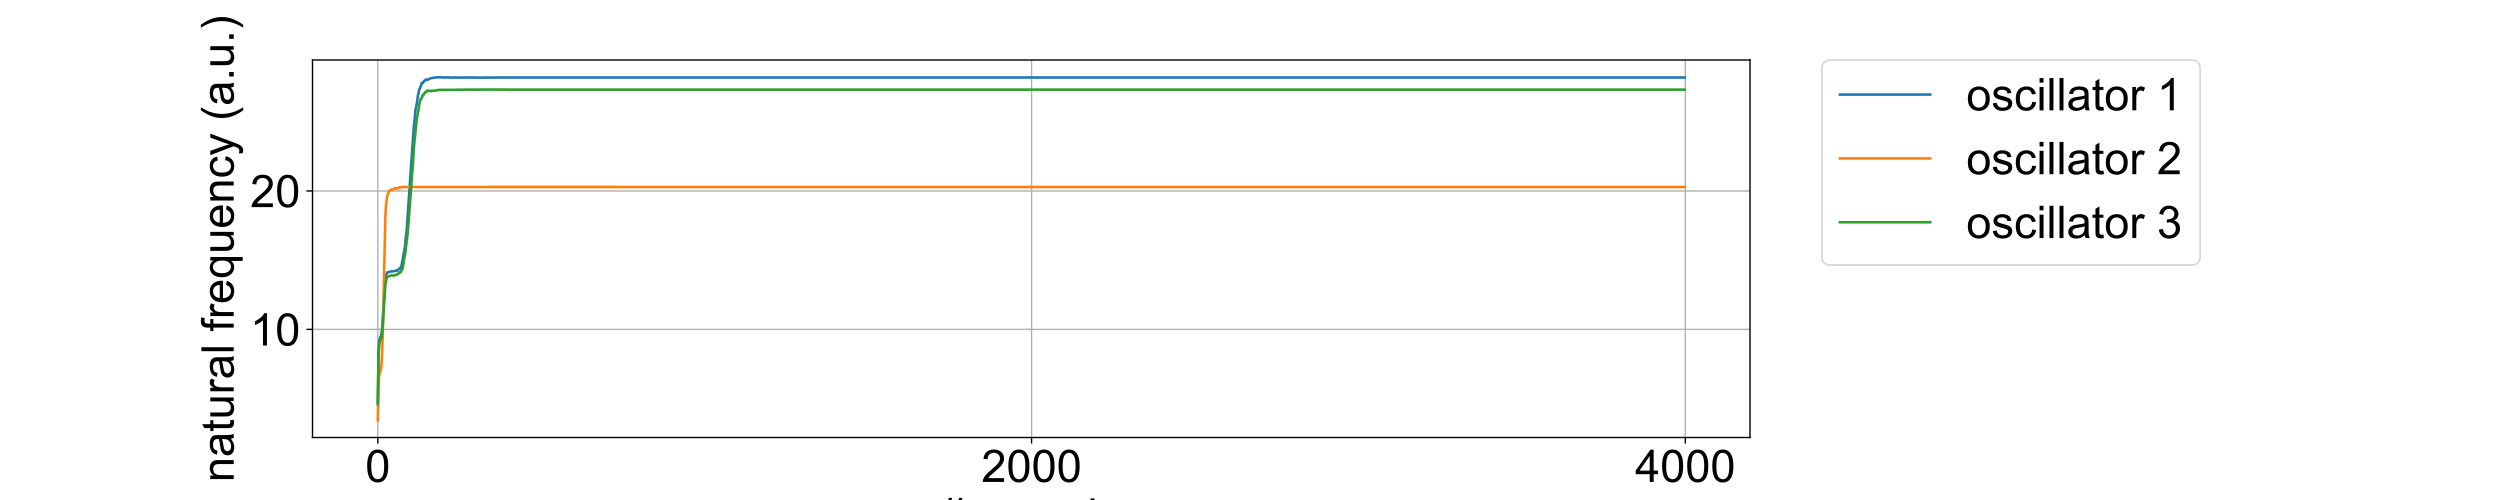
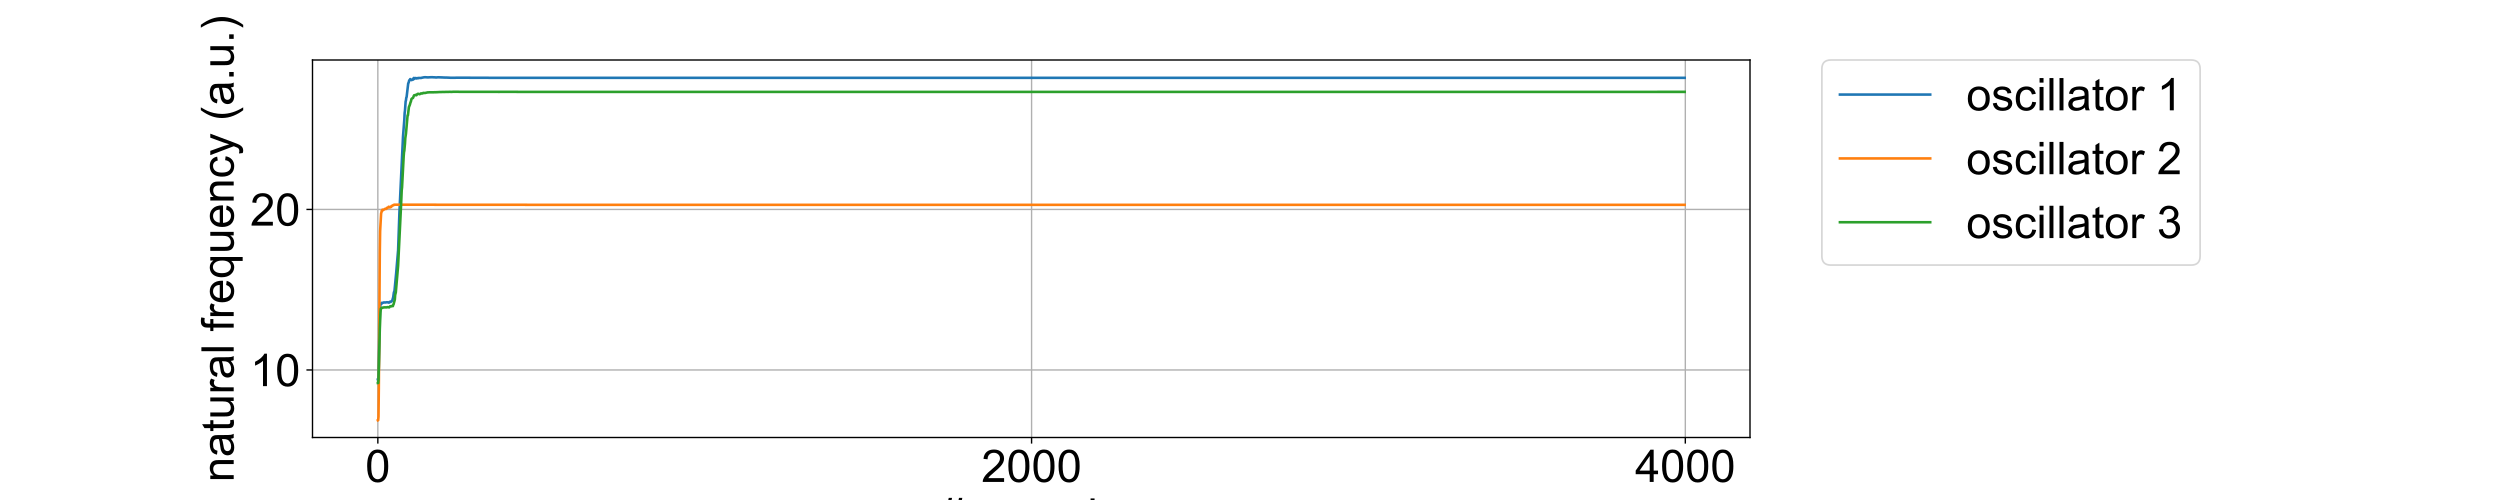
<svg xmlns="http://www.w3.org/2000/svg" xmlns:xlink="http://www.w3.org/1999/xlink" height="288pt" version="1.1" viewBox="0 0 1440 288" width="1440pt">
  <defs>
    <style type="text/css">
*{stroke-linecap:butt;stroke-linejoin:round;}
  </style>
  </defs>
  <g id="figure_1">
    <g id="patch_1">
      <path d="M 0 288  L 1440 288  L 1440 0  L 0 0  z " style="fill:#ffffff;" />
    </g>
    <g id="axes_1">
      <g id="patch_2">
        <path d="M 180 252  L 1008 252  L 1008 34.56  L 180 34.56  z " style="fill:#ffffff;" />
      </g>
      <g id="matplotlib.axis_1">
        <g id="xtick_1">
          <g id="line2d_1">
-             <path clip-path="url(#p3f99eeb47d)" d="M 217.636 252  L 217.636 34.56  " style="fill:none;stroke:#b0b0b0;stroke-linecap:square;stroke-width:0.8;" />
+             <path clip-path="url(#pdbcc07d86a)" d="M 217.636 252  L 217.636 34.56  " style="fill:none;stroke:#b0b0b0;stroke-linecap:square;stroke-width:0.8;" />
          </g>
          <g id="line2d_2">
            <defs>
-               <path d="M 0 0  L 0 3.5  " id="m86f61ef25c" style="stroke:#000000;stroke-width:0.8;" />
-             </defs>
-             <g>
-               <use style="stroke:#000000;stroke-width:0.8;" x="217.636" xlink:href="#m86f61ef25c" y="252" />
+               <path d="M 0 0  L 0 3.5  " id="m9ce896237a" style="stroke:#000000;stroke-width:0.8;" />
+             </defs>
+             <g>
+               <use style="stroke:#000000;stroke-width:0.8;" x="217.636" xlink:href="#m9ce896237a" y="252" />
            </g>
          </g>
          <g id="text_1">
            <defs>
              <path d="M 4.156 35.297  Q 4.156 48 6.766 55.734  Q 9.375 63.484 14.516 67.672  Q 19.672 71.875 27.484 71.875  Q 33.25 71.875 37.594 69.547  Q 41.938 67.234 44.766 62.859  Q 47.609 58.5 49.219 52.219  Q 50.828 45.953 50.828 35.297  Q 50.828 22.703 48.234 14.969  Q 45.656 7.234 40.5 3  Q 35.359 -1.219 27.484 -1.219  Q 17.141 -1.219 11.234 6.203  Q 4.156 15.141 4.156 35.297  z M 13.188 35.297  Q 13.188 17.672 17.312 11.828  Q 21.438 6 27.484 6  Q 33.547 6 37.672 11.859  Q 41.797 17.719 41.797 35.297  Q 41.797 52.984 37.672 58.781  Q 33.547 64.594 27.391 64.594  Q 21.344 64.594 17.719 59.469  Q 13.188 52.938 13.188 35.297  z " id="ArialMT-48" />
            </defs>
            <g transform="translate(210.4071 277.6103)scale(0.26 -0.26)">
              <use xlink:href="#ArialMT-48" />
            </g>
          </g>
        </g>
        <g id="xtick_2">
          <g id="line2d_3">
-             <path clip-path="url(#p3f99eeb47d)" d="M 594.188 252  L 594.188 34.56  " style="fill:none;stroke:#b0b0b0;stroke-linecap:square;stroke-width:0.8;" />
+             <path clip-path="url(#pdbcc07d86a)" d="M 594.188 252  L 594.188 34.56  " style="fill:none;stroke:#b0b0b0;stroke-linecap:square;stroke-width:0.8;" />
          </g>
          <g id="line2d_4">
            <g>
-               <use style="stroke:#000000;stroke-width:0.8;" x="594.188" xlink:href="#m86f61ef25c" y="252" />
+               <use style="stroke:#000000;stroke-width:0.8;" x="594.188" xlink:href="#m9ce896237a" y="252" />
            </g>
          </g>
          <g id="text_2">
            <defs>
              <path d="M 50.344 8.453  L 50.344 0  L 3.031 0  Q 2.938 3.172 4.047 6.109  Q 5.859 10.938 9.828 15.625  Q 13.812 20.312 21.344 26.469  Q 33.016 36.031 37.109 41.625  Q 41.219 47.219 41.219 52.203  Q 41.219 57.422 37.469 61  Q 33.734 64.594 27.734 64.594  Q 21.391 64.594 17.578 60.781  Q 13.766 56.984 13.719 50.25  L 4.688 51.172  Q 5.609 61.281 11.656 66.578  Q 17.719 71.875 27.938 71.875  Q 38.234 71.875 44.234 66.156  Q 50.25 60.453 50.25 52  Q 50.25 47.703 48.484 43.547  Q 46.734 39.406 42.656 34.812  Q 38.578 30.219 29.109 22.219  Q 21.188 15.578 18.938 13.203  Q 16.703 10.844 15.234 8.453  z " id="ArialMT-50" />
            </defs>
            <g transform="translate(565.2714 277.6103)scale(0.26 -0.26)">
              <use xlink:href="#ArialMT-50" />
              <use x="55.615" xlink:href="#ArialMT-48" />
              <use x="111.23" xlink:href="#ArialMT-48" />
              <use x="166.846" xlink:href="#ArialMT-48" />
            </g>
          </g>
        </g>
        <g id="xtick_3">
          <g id="line2d_5">
-             <path clip-path="url(#p3f99eeb47d)" d="M 970.74 252  L 970.74 34.56  " style="fill:none;stroke:#b0b0b0;stroke-linecap:square;stroke-width:0.8;" />
+             <path clip-path="url(#pdbcc07d86a)" d="M 970.74 252  L 970.74 34.56  " style="fill:none;stroke:#b0b0b0;stroke-linecap:square;stroke-width:0.8;" />
          </g>
          <g id="line2d_6">
            <g>
-               <use style="stroke:#000000;stroke-width:0.8;" x="970.74" xlink:href="#m86f61ef25c" y="252" />
+               <use style="stroke:#000000;stroke-width:0.8;" x="970.74" xlink:href="#m9ce896237a" y="252" />
            </g>
          </g>
          <g id="text_3">
            <defs>
              <path d="M 32.328 0  L 32.328 17.141  L 1.266 17.141  L 1.266 25.203  L 33.938 71.578  L 41.109 71.578  L 41.109 25.203  L 50.781 25.203  L 50.781 17.141  L 41.109 17.141  L 41.109 0  z M 32.328 25.203  L 32.328 57.469  L 9.906 25.203  z " id="ArialMT-52" />
            </defs>
            <g transform="translate(941.8233 277.6103)scale(0.26 -0.26)">
              <use xlink:href="#ArialMT-52" />
              <use x="55.615" xlink:href="#ArialMT-48" />
              <use x="111.23" xlink:href="#ArialMT-48" />
              <use x="166.846" xlink:href="#ArialMT-48" />
            </g>
          </g>
        </g>
        <g id="text_4">
          <defs>
            <path d="M 5.031 -1.219  L 9.281 19.578  L 1.031 19.578  L 1.031 26.859  L 10.75 26.859  L 14.359 44.578  L 1.031 44.578  L 1.031 51.859  L 15.828 51.859  L 20.062 72.797  L 27.391 72.797  L 23.141 51.859  L 38.531 51.859  L 42.781 72.797  L 50.141 72.797  L 45.906 51.859  L 54.344 51.859  L 54.344 44.578  L 44.438 44.578  L 40.766 26.859  L 54.344 26.859  L 54.344 19.578  L 39.312 19.578  L 35.062 -1.219  L 27.734 -1.219  L 31.938 19.578  L 16.609 19.578  L 12.359 -1.219  z M 18.062 26.859  L 33.406 26.859  L 37.062 44.578  L 21.688 44.578  z " id="ArialMT-35" />
            <path id="ArialMT-32" />
            <path d="M 3.078 15.484  L 11.766 16.844  Q 12.5 11.625 15.844 8.844  Q 19.188 6.062 25.203 6.062  Q 31.25 6.062 34.172 8.516  Q 37.109 10.984 37.109 14.312  Q 37.109 17.281 34.516 19  Q 32.719 20.172 25.531 21.969  Q 15.875 24.422 12.141 26.203  Q 8.406 27.984 6.469 31.125  Q 4.547 34.281 4.547 38.094  Q 4.547 41.547 6.125 44.5  Q 7.719 47.469 10.453 49.422  Q 12.5 50.922 16.031 51.969  Q 19.578 53.031 23.641 53.031  Q 29.734 53.031 34.344 51.266  Q 38.969 49.516 41.156 46.5  Q 43.359 43.5 44.188 38.484  L 35.594 37.312  Q 35.016 41.312 32.203 43.547  Q 29.391 45.797 24.266 45.797  Q 18.219 45.797 15.625 43.797  Q 13.031 41.797 13.031 39.109  Q 13.031 37.406 14.109 36.031  Q 15.188 34.625 17.484 33.688  Q 18.797 33.203 25.25 31.453  Q 34.578 28.953 38.25 27.359  Q 41.938 25.781 44.031 22.75  Q 46.141 19.734 46.141 15.234  Q 46.141 10.844 43.578 6.953  Q 41.016 3.078 36.172 0.953  Q 31.344 -1.172 25.25 -1.172  Q 15.141 -1.172 9.844 3.031  Q 4.547 7.234 3.078 15.484  z " id="ArialMT-115" />
            <path d="M 40.438 6.391  Q 35.547 2.25 31.031 0.531  Q 26.516 -1.172 21.344 -1.172  Q 12.797 -1.172 8.203 3  Q 3.609 7.172 3.609 13.672  Q 3.609 17.484 5.344 20.625  Q 7.078 23.781 9.891 25.688  Q 12.703 27.594 16.219 28.562  Q 18.797 29.25 24.031 29.891  Q 34.672 31.156 39.703 32.906  Q 39.75 34.719 39.75 35.203  Q 39.75 40.578 37.25 42.781  Q 33.891 45.75 27.25 45.75  Q 21.047 45.75 18.094 43.578  Q 15.141 41.406 13.719 35.891  L 5.125 37.062  Q 6.297 42.578 8.984 45.969  Q 11.672 49.359 16.75 51.188  Q 21.828 53.031 28.516 53.031  Q 35.156 53.031 39.297 51.469  Q 43.453 49.906 45.406 47.531  Q 47.359 45.172 48.141 41.547  Q 48.578 39.312 48.578 33.453  L 48.578 21.734  Q 48.578 9.469 49.141 6.219  Q 49.703 2.984 51.375 0  L 42.188 0  Q 40.828 2.734 40.438 6.391  z M 39.703 26.031  Q 34.906 24.078 25.344 22.703  Q 19.922 21.922 17.672 20.938  Q 15.438 19.969 14.203 18.094  Q 12.984 16.219 12.984 13.922  Q 12.984 10.406 15.641 8.062  Q 18.312 5.719 23.438 5.719  Q 28.516 5.719 32.469 7.938  Q 36.422 10.156 38.281 14.016  Q 39.703 17 39.703 22.797  z " id="ArialMT-97" />
            <path d="M 6.594 0  L 6.594 51.859  L 14.453 51.859  L 14.453 44.578  Q 16.891 48.391 20.938 50.703  Q 25 53.031 30.172 53.031  Q 35.938 53.031 39.625 50.641  Q 43.312 48.25 44.828 43.953  Q 50.984 53.031 60.844 53.031  Q 68.562 53.031 72.703 48.75  Q 76.859 44.484 76.859 35.594  L 76.859 0  L 68.109 0  L 68.109 32.672  Q 68.109 37.938 67.25 40.25  Q 66.406 42.578 64.156 43.984  Q 61.922 45.406 58.891 45.406  Q 53.422 45.406 49.797 41.766  Q 46.188 38.141 46.188 30.125  L 46.188 0  L 37.406 0  L 37.406 33.688  Q 37.406 39.547 35.25 42.469  Q 33.109 45.406 28.219 45.406  Q 24.516 45.406 21.359 43.453  Q 18.219 41.5 16.797 37.734  Q 15.375 33.984 15.375 26.906  L 15.375 0  z " id="ArialMT-109" />
            <path d="M 6.594 -19.875  L 6.594 51.859  L 14.594 51.859  L 14.594 45.125  Q 17.438 49.078 21 51.047  Q 24.562 53.031 29.641 53.031  Q 36.281 53.031 41.359 49.609  Q 46.438 46.188 49.016 39.953  Q 51.609 33.734 51.609 26.312  Q 51.609 18.359 48.75 11.984  Q 45.906 5.609 40.453 2.219  Q 35.016 -1.172 29 -1.172  Q 24.609 -1.172 21.109 0.688  Q 17.625 2.547 15.375 5.375  L 15.375 -19.875  z M 14.547 25.641  Q 14.547 15.625 18.594 10.844  Q 22.656 6.062 28.422 6.062  Q 34.281 6.062 38.453 11.016  Q 42.625 15.969 42.625 26.375  Q 42.625 36.281 38.547 41.203  Q 34.469 46.141 28.812 46.141  Q 23.188 46.141 18.859 40.891  Q 14.547 35.641 14.547 25.641  z " id="ArialMT-112" />
            <path d="M 6.391 0  L 6.391 71.578  L 15.188 71.578  L 15.188 0  z " id="ArialMT-108" />
            <path d="M 42.094 16.703  L 51.172 15.578  Q 49.031 7.625 43.219 3.219  Q 37.406 -1.172 28.375 -1.172  Q 17 -1.172 10.328 5.828  Q 3.656 12.844 3.656 25.484  Q 3.656 38.578 10.391 45.797  Q 17.141 53.031 27.875 53.031  Q 38.281 53.031 44.875 45.953  Q 51.469 38.875 51.469 26.031  Q 51.469 25.25 51.422 23.688  L 12.75 23.688  Q 13.234 15.141 17.578 10.594  Q 21.922 6.062 28.422 6.062  Q 33.25 6.062 36.672 8.594  Q 40.094 11.141 42.094 16.703  z M 13.234 30.906  L 42.188 30.906  Q 41.609 37.453 38.875 40.719  Q 34.672 45.797 27.984 45.797  Q 21.922 45.797 17.797 41.75  Q 13.672 37.703 13.234 30.906  z " id="ArialMT-101" />
          </defs>
          <g transform="translate(541.2545 305.705)scale(0.26 -0.26)">
            <use xlink:href="#ArialMT-35" />
            <use x="55.615" xlink:href="#ArialMT-32" />
            <use x="83.398" xlink:href="#ArialMT-115" />
            <use x="133.398" xlink:href="#ArialMT-97" />
            <use x="189.014" xlink:href="#ArialMT-109" />
            <use x="272.314" xlink:href="#ArialMT-112" />
            <use x="327.93" xlink:href="#ArialMT-108" />
            <use x="350.146" xlink:href="#ArialMT-101" />
          </g>
        </g>
      </g>
      <g id="matplotlib.axis_2">
        <g id="ytick_1">
          <g id="line2d_7">
-             <path clip-path="url(#p3f99eeb47d)" d="M 180 189.728  L 1008 189.728  " style="fill:none;stroke:#b0b0b0;stroke-linecap:square;stroke-width:0.8;" />
+             <path clip-path="url(#pdbcc07d86a)" d="M 180 213.107  L 1008 213.107  " style="fill:none;stroke:#b0b0b0;stroke-linecap:square;stroke-width:0.8;" />
          </g>
          <g id="line2d_8">
            <defs>
-               <path d="M 0 0  L -3.5 0  " id="me1444a6818" style="stroke:#000000;stroke-width:0.8;" />
-             </defs>
-             <g>
-               <use style="stroke:#000000;stroke-width:0.8;" x="180" xlink:href="#me1444a6818" y="189.728" />
+               <path d="M 0 0  L -3.5 0  " id="m79bd5d3bed" style="stroke:#000000;stroke-width:0.8;" />
+             </defs>
+             <g>
+               <use style="stroke:#000000;stroke-width:0.8;" x="180" xlink:href="#m79bd5d3bed" y="213.107" />
            </g>
          </g>
          <g id="text_5">
            <defs>
              <path d="M 37.25 0  L 28.469 0  L 28.469 56  Q 25.297 52.984 20.141 49.953  Q 14.984 46.922 10.891 45.406  L 10.891 53.906  Q 18.266 57.375 23.781 62.297  Q 29.297 67.234 31.594 71.875  L 37.25 71.875  z " id="ArialMT-49" />
            </defs>
-             <g transform="translate(144.0831 199.0329)scale(0.26 -0.26)">
+             <g transform="translate(144.0831 222.4123)scale(0.26 -0.26)">
              <use xlink:href="#ArialMT-49" />
              <use x="55.615" xlink:href="#ArialMT-48" />
            </g>
          </g>
        </g>
        <g id="ytick_2">
          <g id="line2d_9">
-             <path clip-path="url(#p3f99eeb47d)" d="M 180 109.997  L 1008 109.997  " style="fill:none;stroke:#b0b0b0;stroke-linecap:square;stroke-width:0.8;" />
+             <path clip-path="url(#pdbcc07d86a)" d="M 180 120.633  L 1008 120.633  " style="fill:none;stroke:#b0b0b0;stroke-linecap:square;stroke-width:0.8;" />
          </g>
          <g id="line2d_10">
            <g>
-               <use style="stroke:#000000;stroke-width:0.8;" x="180" xlink:href="#me1444a6818" y="109.997" />
+               <use style="stroke:#000000;stroke-width:0.8;" x="180" xlink:href="#m79bd5d3bed" y="120.633" />
            </g>
          </g>
          <g id="text_6">
-             <g transform="translate(144.0831 119.3023)scale(0.26 -0.26)">
+             <g transform="translate(144.0831 129.9383)scale(0.26 -0.26)">
              <use xlink:href="#ArialMT-50" />
              <use x="55.615" xlink:href="#ArialMT-48" />
            </g>
          </g>
        </g>
        <g id="text_7">
          <defs>
            <path d="M 6.594 0  L 6.594 51.859  L 14.5 51.859  L 14.5 44.484  Q 20.219 53.031 31 53.031  Q 35.688 53.031 39.625 51.344  Q 43.562 49.656 45.516 46.922  Q 47.469 44.188 48.25 40.438  Q 48.734 37.984 48.734 31.891  L 48.734 0  L 39.938 0  L 39.938 31.547  Q 39.938 36.922 38.906 39.578  Q 37.891 42.234 35.281 43.812  Q 32.672 45.406 29.156 45.406  Q 23.531 45.406 19.453 41.844  Q 15.375 38.281 15.375 28.328  L 15.375 0  z " id="ArialMT-110" />
            <path d="M 25.781 7.859  L 27.047 0.094  Q 23.344 -0.688 20.406 -0.688  Q 15.625 -0.688 12.984 0.828  Q 10.359 2.344 9.281 4.812  Q 8.203 7.281 8.203 15.188  L 8.203 45.016  L 1.766 45.016  L 1.766 51.859  L 8.203 51.859  L 8.203 64.703  L 16.938 69.969  L 16.938 51.859  L 25.781 51.859  L 25.781 45.016  L 16.938 45.016  L 16.938 14.703  Q 16.938 10.938 17.406 9.859  Q 17.875 8.797 18.922 8.156  Q 19.969 7.516 21.922 7.516  Q 23.391 7.516 25.781 7.859  z " id="ArialMT-116" />
            <path d="M 40.578 0  L 40.578 7.625  Q 34.516 -1.172 24.125 -1.172  Q 19.531 -1.172 15.547 0.578  Q 11.578 2.344 9.641 5  Q 7.719 7.672 6.938 11.531  Q 6.391 14.109 6.391 19.734  L 6.391 51.859  L 15.188 51.859  L 15.188 23.094  Q 15.188 16.219 15.719 13.812  Q 16.547 10.359 19.234 8.375  Q 21.922 6.391 25.875 6.391  Q 29.828 6.391 33.297 8.422  Q 36.766 10.453 38.203 13.938  Q 39.656 17.438 39.656 24.078  L 39.656 51.859  L 48.438 51.859  L 48.438 0  z " id="ArialMT-117" />
            <path d="M 6.5 0  L 6.5 51.859  L 14.406 51.859  L 14.406 44  Q 17.438 49.516 20 51.266  Q 22.562 53.031 25.641 53.031  Q 30.078 53.031 34.672 50.203  L 31.641 42.047  Q 28.422 43.953 25.203 43.953  Q 22.312 43.953 20.016 42.219  Q 17.719 40.484 16.75 37.406  Q 15.281 32.719 15.281 27.156  L 15.281 0  z " id="ArialMT-114" />
            <path d="M 8.688 0  L 8.688 45.016  L 0.922 45.016  L 0.922 51.859  L 8.688 51.859  L 8.688 57.375  Q 8.688 62.594 9.625 65.141  Q 10.891 68.562 14.078 70.672  Q 17.281 72.797 23.047 72.797  Q 26.766 72.797 31.25 71.922  L 29.938 64.266  Q 27.203 64.75 24.75 64.75  Q 20.75 64.75 19.094 63.031  Q 17.438 61.328 17.438 56.641  L 17.438 51.859  L 27.547 51.859  L 27.547 45.016  L 17.438 45.016  L 17.438 0  z " id="ArialMT-102" />
            <path d="M 39.656 -19.875  L 39.656 5.516  Q 37.594 2.641 33.906 0.734  Q 30.219 -1.172 26.078 -1.172  Q 16.844 -1.172 10.172 6.203  Q 3.516 13.578 3.516 26.422  Q 3.516 34.234 6.219 40.422  Q 8.938 46.625 14.078 49.828  Q 19.234 53.031 25.391 53.031  Q 35.016 53.031 40.531 44.922  L 40.531 51.859  L 48.438 51.859  L 48.438 -19.875  z M 12.547 26.078  Q 12.547 16.062 16.75 11.062  Q 20.953 6.062 26.812 6.062  Q 32.422 6.062 36.469 10.812  Q 40.531 15.578 40.531 25.297  Q 40.531 35.641 36.25 40.859  Q 31.984 46.094 26.219 46.094  Q 20.516 46.094 16.531 41.234  Q 12.547 36.375 12.547 26.078  z " id="ArialMT-113" />
            <path d="M 40.438 19  L 49.078 17.875  Q 47.656 8.938 41.812 3.875  Q 35.984 -1.172 27.484 -1.172  Q 16.844 -1.172 10.375 5.781  Q 3.906 12.75 3.906 25.734  Q 3.906 34.125 6.688 40.422  Q 9.469 46.734 15.156 49.875  Q 20.844 53.031 27.547 53.031  Q 35.984 53.031 41.359 48.75  Q 46.734 44.484 48.25 36.625  L 39.703 35.297  Q 38.484 40.531 35.375 43.156  Q 32.281 45.797 27.875 45.797  Q 21.234 45.797 17.078 41.031  Q 12.938 36.281 12.938 25.984  Q 12.938 15.531 16.938 10.797  Q 20.953 6.062 27.391 6.062  Q 32.562 6.062 36.031 9.234  Q 39.5 12.406 40.438 19  z " id="ArialMT-99" />
            <path d="M 6.203 -19.969  L 5.219 -11.719  Q 8.109 -12.5 10.25 -12.5  Q 13.188 -12.5 14.938 -11.516  Q 16.703 -10.547 17.828 -8.797  Q 18.656 -7.469 20.516 -2.25  Q 20.75 -1.516 21.297 -0.094  L 1.609 51.859  L 11.078 51.859  L 21.875 21.828  Q 23.969 16.109 25.641 9.812  Q 27.156 15.875 29.25 21.625  L 40.328 51.859  L 49.125 51.859  L 29.391 -0.875  Q 26.219 -9.422 24.469 -12.641  Q 22.125 -17 19.094 -19.016  Q 16.062 -21.047 11.859 -21.047  Q 9.328 -21.047 6.203 -19.969  z " id="ArialMT-121" />
            <path d="M 23.391 -21.047  Q 16.109 -11.859 11.078 0.438  Q 6.062 12.75 6.062 25.922  Q 6.062 37.547 9.812 48.188  Q 14.203 60.547 23.391 72.797  L 29.688 72.797  Q 23.781 62.641 21.875 58.297  Q 18.891 51.562 17.188 44.234  Q 15.094 35.109 15.094 25.875  Q 15.094 2.391 29.688 -21.047  z " id="ArialMT-40" />
            <path d="M 9.078 0  L 9.078 10.016  L 19.094 10.016  L 19.094 0  z " id="ArialMT-46" />
            <path d="M 12.359 -21.047  L 6.062 -21.047  Q 20.656 2.391 20.656 25.875  Q 20.656 35.062 18.562 44.094  Q 16.891 51.422 13.922 58.156  Q 12.016 62.547 6.062 72.797  L 12.359 72.797  Q 21.531 60.547 25.922 48.188  Q 29.688 37.547 29.688 25.922  Q 29.688 12.75 24.625 0.438  Q 19.578 -11.859 12.359 -21.047  z " id="ArialMT-41" />
          </defs>
          <g transform="translate(134.6109 277.6736)rotate(-90)scale(0.26 -0.26)">
            <use xlink:href="#ArialMT-110" />
            <use x="55.615" xlink:href="#ArialMT-97" />
            <use x="111.23" xlink:href="#ArialMT-116" />
            <use x="139.014" xlink:href="#ArialMT-117" />
            <use x="194.629" xlink:href="#ArialMT-114" />
            <use x="227.93" xlink:href="#ArialMT-97" />
            <use x="283.545" xlink:href="#ArialMT-108" />
            <use x="305.762" xlink:href="#ArialMT-32" />
            <use x="333.545" xlink:href="#ArialMT-102" />
            <use x="361.328" xlink:href="#ArialMT-114" />
            <use x="394.629" xlink:href="#ArialMT-101" />
            <use x="450.244" xlink:href="#ArialMT-113" />
            <use x="505.859" xlink:href="#ArialMT-117" />
            <use x="561.475" xlink:href="#ArialMT-101" />
            <use x="617.09" xlink:href="#ArialMT-110" />
            <use x="672.705" xlink:href="#ArialMT-99" />
            <use x="722.705" xlink:href="#ArialMT-121" />
            <use x="772.705" xlink:href="#ArialMT-32" />
            <use x="800.488" xlink:href="#ArialMT-40" />
            <use x="833.789" xlink:href="#ArialMT-97" />
            <use x="889.404" xlink:href="#ArialMT-46" />
            <use x="917.188" xlink:href="#ArialMT-117" />
            <use x="972.803" xlink:href="#ArialMT-46" />
            <use x="1000.586" xlink:href="#ArialMT-41" />
          </g>
        </g>
      </g>
      <g id="line2d_11">
-         <path clip-path="url(#p3f99eeb47d)" d="M 217.636 232.012  L 218.013 203.898  L 218.389 196.859  L 218.766 194.978  L 219.519 193.17  L 219.896 191.187  L 220.272 186.945  L 220.837 176.753  L 221.402 166.445  L 221.967 160.671  L 222.343 158.557  L 222.908 157.255  L 223.285 156.813  L 224.979 156.398  L 226.674 156.258  L 227.427 156.153  L 227.803 155.993  L 228.368 155.805  L 228.745 155.959  L 229.498 155.253  L 230.063 154.623  L 230.627 154.824  L 231.004 153.805  L 231.192 153.398  L 231.945 149.554  L 232.322 146.915  L 232.51 146.274  L 232.887 144.301  L 233.263 141.997  L 233.452 140.437  L 233.64 137.425  L 234.205 133.328  L 238.347 73.145  L 238.723 70.124  L 239.288 63.393  L 239.476 62.883  L 239.853 60.885  L 240.229 58.853  L 240.794 54.672  L 241.171 53.454  L 241.359 51.995  L 241.736 50.981  L 241.924 50.88  L 242.112 50.033  L 242.489 49.473  L 242.865 47.776  L 243.242 47.943  L 243.618 47.834  L 243.807 47.229  L 244.183 46.997  L 244.372 46.513  L 244.56 46.512  L 245.125 45.905  L 245.313 46.155  L 245.501 46.112  L 245.689 45.739  L 246.631 45.866  L 247.572 45.327  L 248.137 45.074  L 249.643 44.827  L 250.773 44.661  L 251.338 44.557  L 251.526 44.583  L 251.714 44.444  L 252.279 44.527  L 253.785 44.515  L 254.35 44.509  L 255.668 44.66  L 256.609 44.603  L 258.304 44.559  L 258.681 44.646  L 260.752 44.68  L 262.258 44.652  L 264.141 44.682  L 265.082 44.695  L 266.776 44.676  L 268.847 44.647  L 270.165 44.637  L 273.743 44.684  L 275.061 44.703  L 276.943 44.718  L 279.203 44.684  L 280.897 44.672  L 284.663 44.665  L 290.499 44.643  L 297.465 44.659  L 311.963 44.655  L 396.499 44.656  L 970.364 44.657  L 970.364 44.657  " style="fill:none;stroke:#1f77b4;stroke-linecap:square;stroke-width:1.5;" />
+         <path clip-path="url(#pdbcc07d86a)" d="M 217.636 218.618  L 217.825 218.567  L 218.013 217.429  L 218.201 211.087  L 218.578 188.061  L 218.954 177.567  L 219.143 175.033  L 219.331 175.021  L 219.519 174.762  L 219.707 175.029  L 219.896 174.45  L 220.084 174.388  L 220.272 174.494  L 220.461 174.386  L 220.649 174.406  L 221.025 174.209  L 221.402 174.184  L 221.778 174.263  L 222.908 174.082  L 223.473 174.166  L 224.038 174.336  L 224.414 173.866  L 224.603 173.828  L 224.979 173.98  L 225.167 173.869  L 225.356 173.534  L 225.544 173.548  L 225.732 173.26  L 225.921 173.178  L 226.485 171.197  L 226.862 168.532  L 227.238 167.44  L 228.18 157.496  L 229.309 144.186  L 230.063 122.465  L 232.134 78.655  L 232.887 68.998  L 233.075 65.066  L 233.263 63.724  L 233.64 58.481  L 233.828 57.772  L 234.016 56.292  L 234.205 55.883  L 235.146 47.911  L 235.334 47.731  L 235.711 46.267  L 235.899 46.204  L 236.087 46.001  L 236.276 45.553  L 236.464 45.879  L 236.652 45.915  L 236.841 46.153  L 237.029 45.965  L 237.217 46.095  L 237.594 45.674  L 237.97 45.849  L 238.158 45.143  L 238.347 44.9  L 238.723 45.408  L 238.912 44.989  L 239.288 45.076  L 239.476 44.933  L 239.853 45.188  L 240.041 45.206  L 240.418 44.977  L 240.606 44.977  L 240.794 45.091  L 241.171 44.885  L 242.489 44.927  L 243.054 44.75  L 243.43 44.705  L 243.807 44.595  L 244.748 44.473  L 245.689 44.527  L 246.254 44.583  L 248.325 44.485  L 248.89 44.485  L 250.585 44.557  L 251.149 44.628  L 252.279 44.526  L 252.844 44.538  L 253.785 44.554  L 254.35 44.588  L 256.233 44.669  L 257.174 44.676  L 259.998 44.809  L 260.94 44.797  L 261.693 44.811  L 262.823 44.755  L 269.601 44.772  L 272.425 44.777  L 279.579 44.804  L 287.863 44.843  L 294.641 44.832  L 305.938 44.837  L 371.834 44.846  L 686.632 44.848  L 970.364 44.849  L 970.364 44.849  " style="fill:none;stroke:#1f77b4;stroke-linecap:square;stroke-width:1.5;" />
      </g>
      <g id="line2d_12">
-         <path clip-path="url(#p3f99eeb47d)" d="M 217.636 242.116  L 218.013 221.586  L 218.389 216.441  L 218.766 214.976  L 219.331 213.365  L 219.707 210.76  L 220.084 204.629  L 220.461 192.901  L 221.967 124.971  L 222.343 118.561  L 222.72 115.023  L 223.096 112.612  L 224.226 109.953  L 224.603 109.739  L 225.167 109.368  L 225.356 109.141  L 225.732 109.27  L 226.109 109.29  L 226.485 108.933  L 226.862 108.732  L 227.238 108.57  L 227.615 108.587  L 227.992 108.304  L 228.18 108.585  L 228.933 108.562  L 229.498 108.308  L 229.874 107.896  L 230.439 107.982  L 231.004 107.927  L 231.381 107.755  L 231.569 107.66  L 231.945 107.738  L 233.452 107.664  L 234.205 107.754  L 236.087 107.729  L 250.02 107.714  L 288.24 107.712  L 970.364 107.717  L 970.364 107.717  " style="fill:none;stroke:#ff7f0e;stroke-linecap:square;stroke-width:1.5;" />
+         <path clip-path="url(#pdbcc07d86a)" d="M 217.636 242.116  L 217.825 242.04  L 218.013 240.028  L 218.201 223.774  L 218.766 145.386  L 218.954 133.143  L 219.519 122.902  L 219.707 122.381  L 219.896 121.36  L 220.084 121.564  L 220.272 120.786  L 220.461 121.109  L 221.967 120.215  L 222.343 120.375  L 222.72 120.027  L 222.908 119.698  L 223.096 119.91  L 223.285 119.645  L 223.473 119.605  L 223.849 119.086  L 224.038 119.135  L 224.226 119.425  L 224.414 119.211  L 224.603 119.488  L 224.979 119.095  L 225.167 119.239  L 225.356 119.167  L 225.544 118.644  L 225.732 118.676  L 226.109 118.331  L 226.297 118.379  L 226.674 118.05  L 226.862 118.13  L 227.05 117.909  L 337.38 117.989  L 970.364 117.988  L 970.364 117.988  " style="fill:none;stroke:#ff7f0e;stroke-linecap:square;stroke-width:1.5;" />
      </g>
      <g id="line2d_13">
-         <path clip-path="url(#p3f99eeb47d)" d="M 217.636 232.856  L 218.013 205.372  L 218.389 198.482  L 218.766 196.678  L 219.707 194.543  L 220.084 192.211  L 220.461 187.54  L 221.967 164.024  L 222.532 160.777  L 223.285 159.412  L 224.979 158.696  L 225.732 158.635  L 226.485 158.716  L 227.427 158.576  L 227.615 158.381  L 227.992 158.356  L 228.556 158.154  L 228.933 157.797  L 229.309 157.974  L 229.686 157.258  L 230.063 157.071  L 230.251 156.797  L 230.627 157.016  L 231.004 156.353  L 231.192 156.118  L 231.381 155.459  L 231.757 155.036  L 231.945 154.575  L 233.075 147.475  L 233.263 146.996  L 234.769 134.969  L 235.523 125.724  L 237.405 99.795  L 237.782 95.703  L 238.347 86.064  L 238.723 81.669  L 240.041 68.975  L 240.606 65.535  L 240.983 63.814  L 241.359 61.346  L 241.736 58.739  L 241.924 58.413  L 242.489 56.661  L 242.865 56.491  L 243.054 56.26  L 243.43 54.725  L 243.807 54.875  L 244.372 53.774  L 244.748 53.483  L 245.125 52.883  L 245.501 52.798  L 245.689 52.877  L 245.878 52.74  L 246.254 52.124  L 247.196 52.341  L 247.384 52.276  L 247.761 52.421  L 247.949 52.384  L 248.325 52.515  L 248.514 52.317  L 248.702 52.356  L 249.078 52.279  L 249.267 52.428  L 250.585 52.15  L 250.773 52.158  L 251.149 52.02  L 251.526 52.017  L 251.714 51.925  L 252.091 52  L 253.221 51.724  L 254.162 51.814  L 255.103 51.713  L 255.668 51.758  L 256.233 51.724  L 257.363 51.796  L 259.057 51.729  L 259.998 51.771  L 268.847 51.627  L 270.165 51.641  L 274.119 51.617  L 275.814 51.613  L 277.696 51.614  L 281.462 51.56  L 283.345 51.593  L 289.746 51.604  L 293.512 51.612  L 297.842 51.621  L 302.737 51.629  L 312.527 51.621  L 391.227 51.61  L 970.364 51.61  L 970.364 51.61  " style="fill:none;stroke:#2ca02c;stroke-linecap:square;stroke-width:1.5;" />
+         <path clip-path="url(#pdbcc07d86a)" d="M 217.636 220.611  L 217.825 220.603  L 218.013 218.754  L 218.389 203.771  L 218.766 189.681  L 219.143 180.162  L 219.331 177.887  L 219.519 177.807  L 219.707 177.386  L 219.896 177.299  L 220.084 177.401  L 220.649 177.102  L 220.837 177.143  L 221.214 177.054  L 221.967 177.031  L 222.532 177.047  L 222.72 177.077  L 223.096 176.892  L 223.849 177.005  L 224.226 177.053  L 224.603 176.482  L 224.979 176.367  L 225.356 176.482  L 225.732 176.223  L 225.921 176.318  L 226.109 176.196  L 226.297 176.321  L 226.485 175.589  L 226.674 175.349  L 227.238 173.223  L 227.427 172.456  L 227.615 169.887  L 227.992 168.361  L 228.368 164.008  L 228.745 159.62  L 229.309 153.011  L 231.004 118.27  L 231.381 109.581  L 231.569 107.995  L 232.51 90.121  L 232.698 87.736  L 232.887 86.819  L 233.263 82.693  L 233.452 79.532  L 233.828 76.995  L 234.769 66.417  L 234.958 66.49  L 235.523 61.707  L 236.087 60.289  L 236.464 58.917  L 236.652 58.577  L 237.029 56.968  L 237.594 56.53  L 237.782 56.503  L 237.97 56.229  L 238.347 55.223  L 238.535 54.888  L 238.912 54.88  L 239.1 54.828  L 239.288 54.641  L 239.665 54.658  L 239.853 54.859  L 240.418 54.122  L 240.983 54.014  L 241.547 54.261  L 241.736 54.256  L 242.112 54.043  L 242.301 54.021  L 242.489 53.774  L 243.242 53.848  L 243.618 53.684  L 243.807 53.492  L 243.995 53.596  L 244.372 53.524  L 244.748 53.577  L 246.443 53.194  L 248.702 53.16  L 249.643 53.153  L 251.526 53.105  L 253.221 53.015  L 259.245 52.903  L 259.998 52.932  L 261.128 52.856  L 267.153 52.896  L 269.601 52.879  L 287.298 52.916  L 292.194 52.909  L 308.197 52.926  L 320.623 52.92  L 350.183 52.917  L 452.793 52.919  L 497.038 52.919  L 970.364 52.915  L 970.364 52.915  " style="fill:none;stroke:#2ca02c;stroke-linecap:square;stroke-width:1.5;" />
      </g>
      <g id="patch_3">
        <path d="M 180 252  L 180 34.56  " style="fill:none;stroke:#000000;stroke-linecap:square;stroke-linejoin:miter;stroke-width:0.8;" />
      </g>
      <g id="patch_4">
        <path d="M 1008 252  L 1008 34.56  " style="fill:none;stroke:#000000;stroke-linecap:square;stroke-linejoin:miter;stroke-width:0.8;" />
      </g>
      <g id="patch_5">
        <path d="M 180 252  L 1008 252  " style="fill:none;stroke:#000000;stroke-linecap:square;stroke-linejoin:miter;stroke-width:0.8;" />
      </g>
      <g id="patch_6">
        <path d="M 180 34.56  L 1008 34.56  " style="fill:none;stroke:#000000;stroke-linecap:square;stroke-linejoin:miter;stroke-width:0.8;" />
      </g>
      <g id="legend_1">
        <g id="patch_7">
          <path d="M 1054.6 152.693  L 1262.068 152.693  Q 1267.268 152.693 1267.268 147.493  L 1267.268 39.76  Q 1267.268 34.56 1262.068 34.56  L 1054.6 34.56  Q 1049.4 34.56 1049.4 39.76  L 1049.4 147.493  Q 1049.4 152.693 1054.6 152.693  z " style="fill:#ffffff;opacity:0.8;stroke:#cccccc;stroke-linejoin:miter;" />
        </g>
        <g id="line2d_14">
          <path d="M 1059.8 54.47  L 1111.8 54.47  " style="fill:none;stroke:#1f77b4;stroke-linecap:square;stroke-width:1.5;" />
        </g>
        <g id="line2d_15" />
        <g id="text_8">
          <defs>
            <path d="M 3.328 25.922  Q 3.328 40.328 11.328 47.266  Q 18.016 53.031 27.641 53.031  Q 38.328 53.031 45.109 46.016  Q 51.906 39.016 51.906 26.656  Q 51.906 16.656 48.906 10.906  Q 45.906 5.172 40.156 2  Q 34.422 -1.172 27.641 -1.172  Q 16.75 -1.172 10.031 5.812  Q 3.328 12.797 3.328 25.922  z M 12.359 25.922  Q 12.359 15.969 16.703 11.016  Q 21.047 6.062 27.641 6.062  Q 34.188 6.062 38.531 11.031  Q 42.875 16.016 42.875 26.219  Q 42.875 35.844 38.5 40.797  Q 34.125 45.75 27.641 45.75  Q 21.047 45.75 16.703 40.812  Q 12.359 35.891 12.359 25.922  z " id="ArialMT-111" />
            <path d="M 6.641 61.469  L 6.641 71.578  L 15.438 71.578  L 15.438 61.469  z M 6.641 0  L 6.641 51.859  L 15.438 51.859  L 15.438 0  z " id="ArialMT-105" />
          </defs>
          <g transform="translate(1132.6 63.57031)scale(0.26 -0.26)">
            <use xlink:href="#ArialMT-111" />
            <use x="55.615" xlink:href="#ArialMT-115" />
            <use x="105.615" xlink:href="#ArialMT-99" />
            <use x="155.615" xlink:href="#ArialMT-105" />
            <use x="177.832" xlink:href="#ArialMT-108" />
            <use x="200.049" xlink:href="#ArialMT-108" />
            <use x="222.266" xlink:href="#ArialMT-97" />
            <use x="277.881" xlink:href="#ArialMT-116" />
            <use x="305.664" xlink:href="#ArialMT-111" />
            <use x="361.279" xlink:href="#ArialMT-114" />
            <use x="394.58" xlink:href="#ArialMT-32" />
            <use x="422.363" xlink:href="#ArialMT-49" />
          </g>
        </g>
        <g id="line2d_16">
          <path d="M 1059.8 91.248  L 1111.8 91.248  " style="fill:none;stroke:#ff7f0e;stroke-linecap:square;stroke-width:1.5;" />
        </g>
        <g id="line2d_17" />
        <g id="text_9">
          <g transform="translate(1132.6 100.3481)scale(0.26 -0.26)">
            <use xlink:href="#ArialMT-111" />
            <use x="55.615" xlink:href="#ArialMT-115" />
            <use x="105.615" xlink:href="#ArialMT-99" />
            <use x="155.615" xlink:href="#ArialMT-105" />
            <use x="177.832" xlink:href="#ArialMT-108" />
            <use x="200.049" xlink:href="#ArialMT-108" />
            <use x="222.266" xlink:href="#ArialMT-97" />
            <use x="277.881" xlink:href="#ArialMT-116" />
            <use x="305.664" xlink:href="#ArialMT-111" />
            <use x="361.279" xlink:href="#ArialMT-114" />
            <use x="394.58" xlink:href="#ArialMT-32" />
            <use x="422.363" xlink:href="#ArialMT-50" />
          </g>
        </g>
        <g id="line2d_18">
          <path d="M 1059.8 128.026  L 1111.8 128.026  " style="fill:none;stroke:#2ca02c;stroke-linecap:square;stroke-width:1.5;" />
        </g>
        <g id="line2d_19" />
        <g id="text_10">
          <defs>
            <path d="M 4.203 18.891  L 12.984 20.062  Q 14.5 12.594 18.141 9.297  Q 21.781 6 27 6  Q 33.203 6 37.469 10.297  Q 41.75 14.594 41.75 20.953  Q 41.75 27 37.797 30.922  Q 33.844 34.859 27.734 34.859  Q 25.25 34.859 21.531 33.891  L 22.516 41.609  Q 23.391 41.5 23.922 41.5  Q 29.547 41.5 34.031 44.422  Q 38.531 47.359 38.531 53.469  Q 38.531 58.297 35.25 61.469  Q 31.984 64.656 26.812 64.656  Q 21.688 64.656 18.266 61.422  Q 14.844 58.203 13.875 51.766  L 5.078 53.328  Q 6.688 62.156 12.391 67.016  Q 18.109 71.875 26.609 71.875  Q 32.469 71.875 37.391 69.359  Q 42.328 66.844 44.938 62.5  Q 47.562 58.156 47.562 53.266  Q 47.562 48.641 45.062 44.828  Q 42.578 41.016 37.703 38.766  Q 44.047 37.312 47.562 32.688  Q 51.078 28.078 51.078 21.141  Q 51.078 11.766 44.234 5.25  Q 37.406 -1.266 26.953 -1.266  Q 17.531 -1.266 11.297 4.344  Q 5.078 9.969 4.203 18.891  z " id="ArialMT-51" />
          </defs>
          <g transform="translate(1132.6 137.1259)scale(0.26 -0.26)">
            <use xlink:href="#ArialMT-111" />
            <use x="55.615" xlink:href="#ArialMT-115" />
            <use x="105.615" xlink:href="#ArialMT-99" />
            <use x="155.615" xlink:href="#ArialMT-105" />
            <use x="177.832" xlink:href="#ArialMT-108" />
            <use x="200.049" xlink:href="#ArialMT-108" />
            <use x="222.266" xlink:href="#ArialMT-97" />
            <use x="277.881" xlink:href="#ArialMT-116" />
            <use x="305.664" xlink:href="#ArialMT-111" />
            <use x="361.279" xlink:href="#ArialMT-114" />
            <use x="394.58" xlink:href="#ArialMT-32" />
            <use x="422.363" xlink:href="#ArialMT-51" />
          </g>
        </g>
      </g>
    </g>
  </g>
  <defs>
-     <clipPath id="p3f99eeb47d">
+     <clipPath id="pdbcc07d86a">
      <rect height="217.44" width="828" x="180" y="34.56" />
    </clipPath>
  </defs>
</svg>
